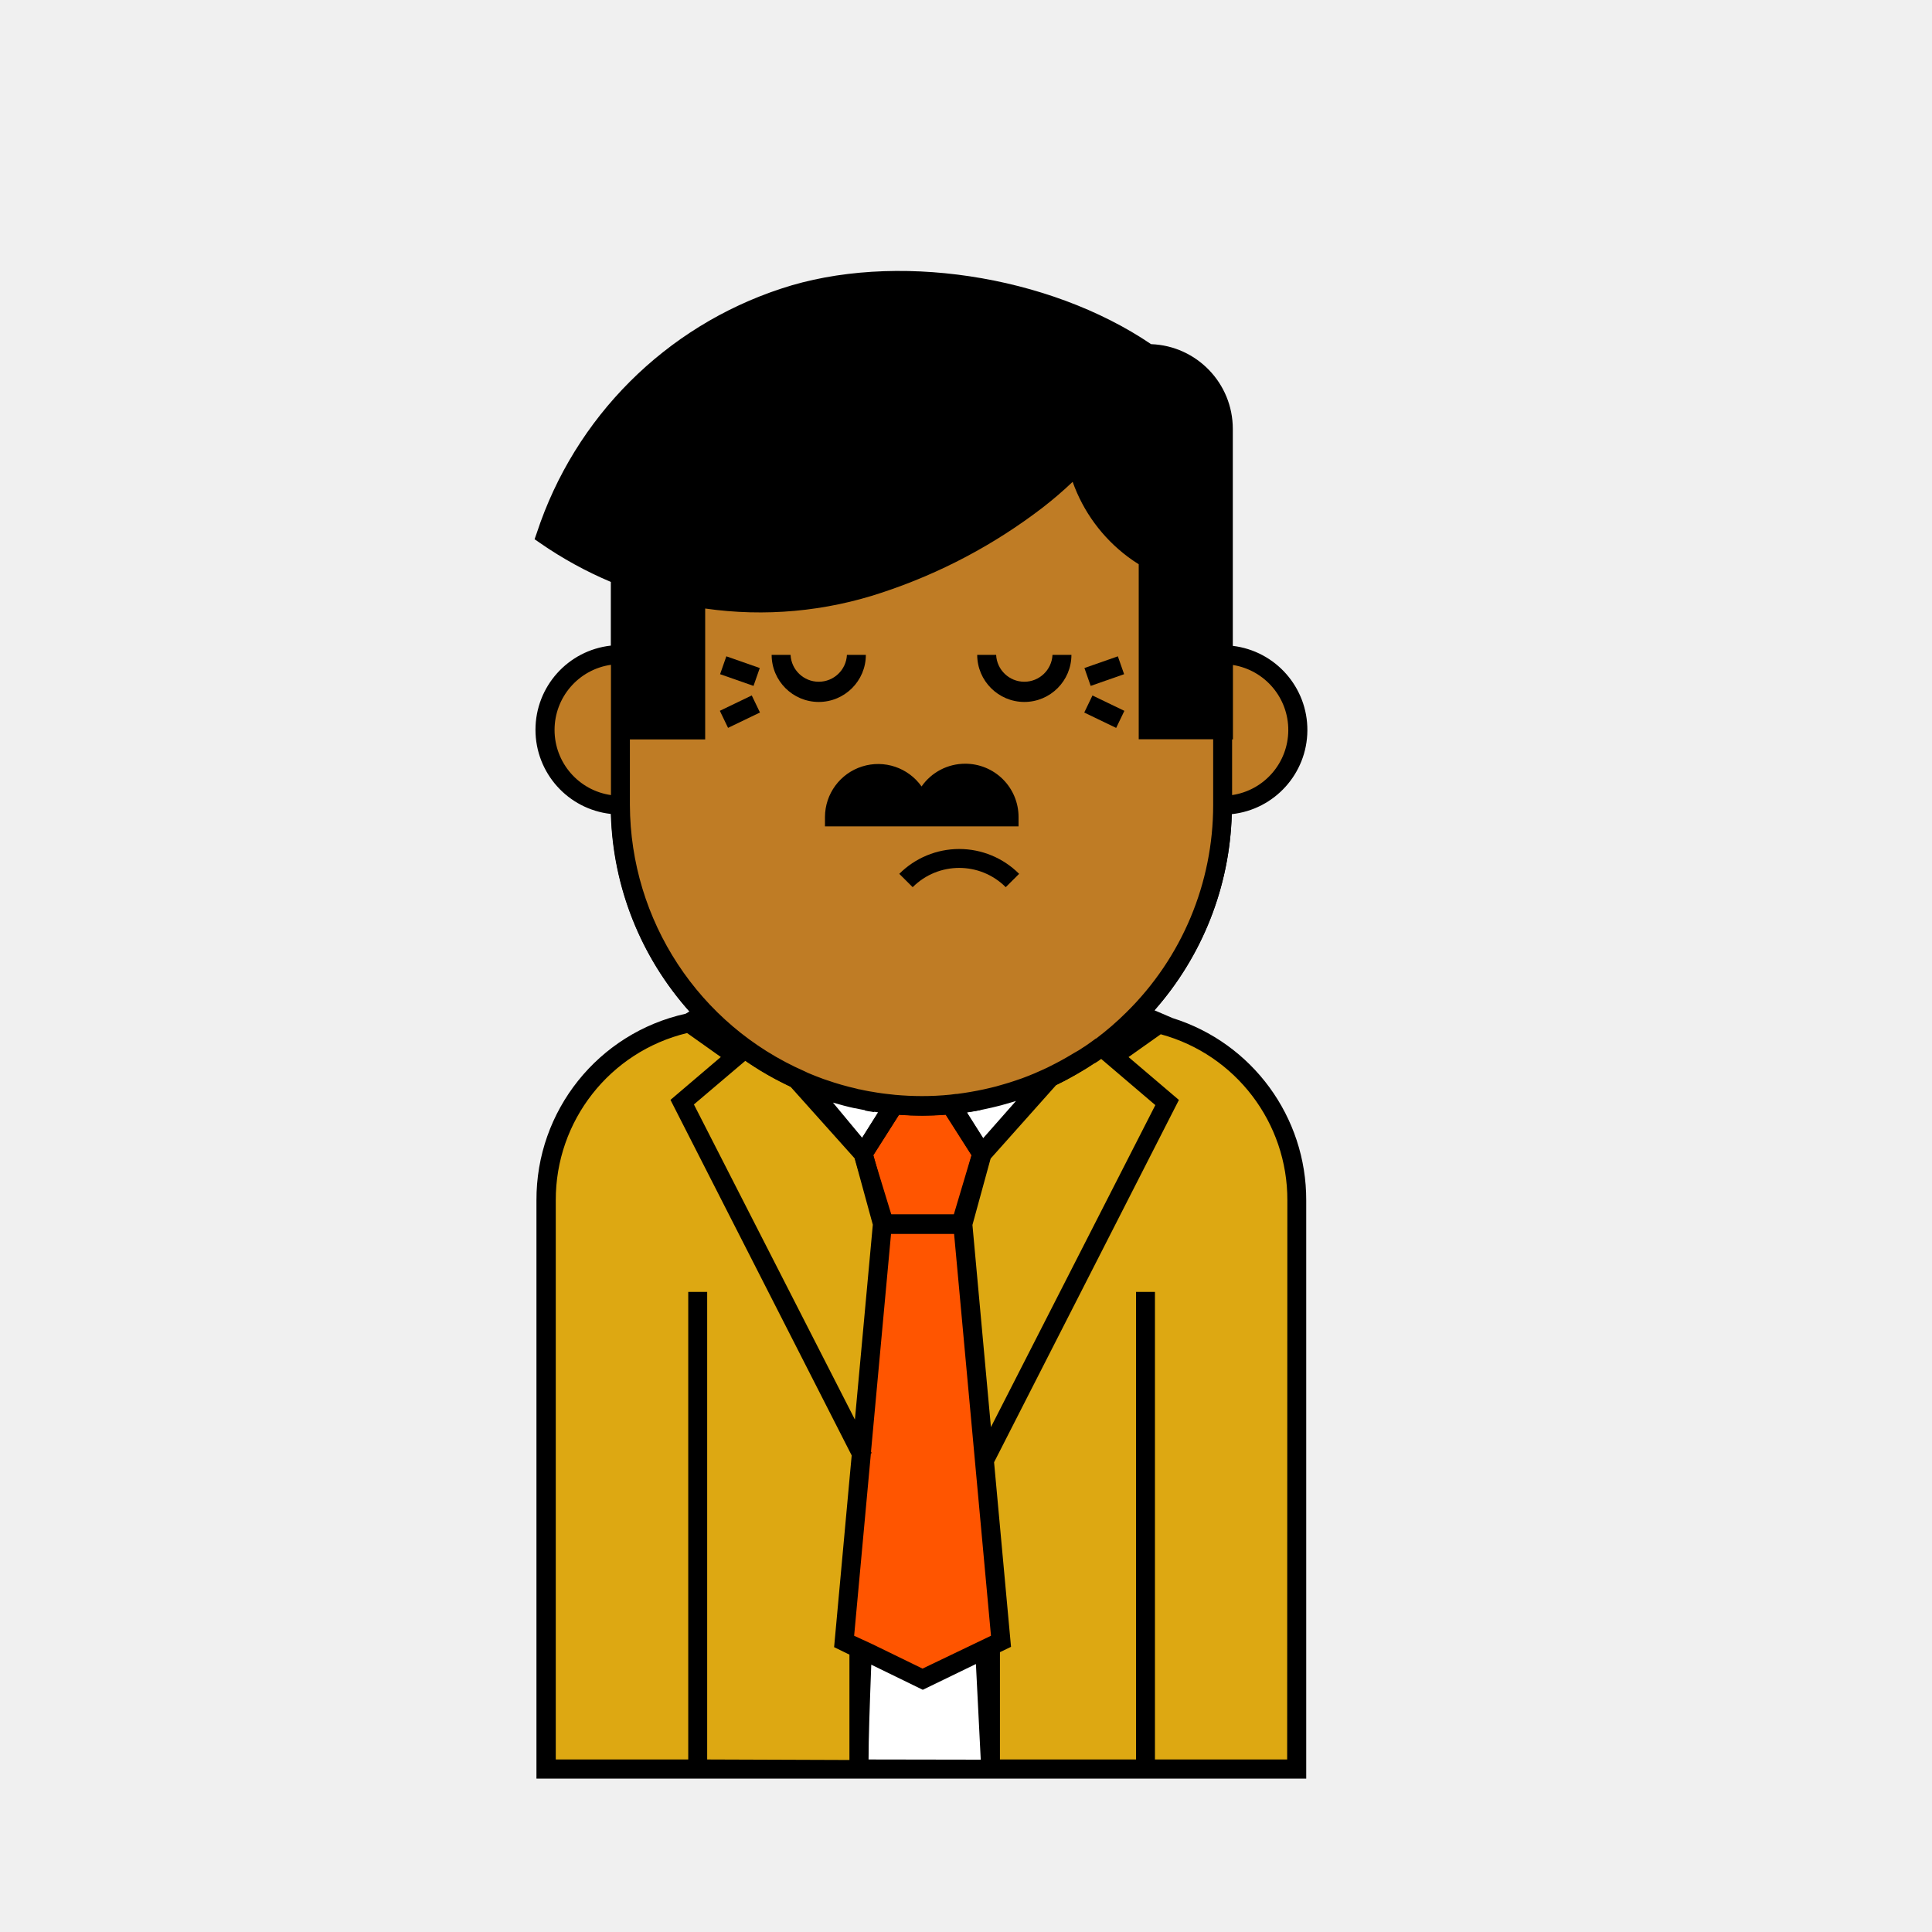
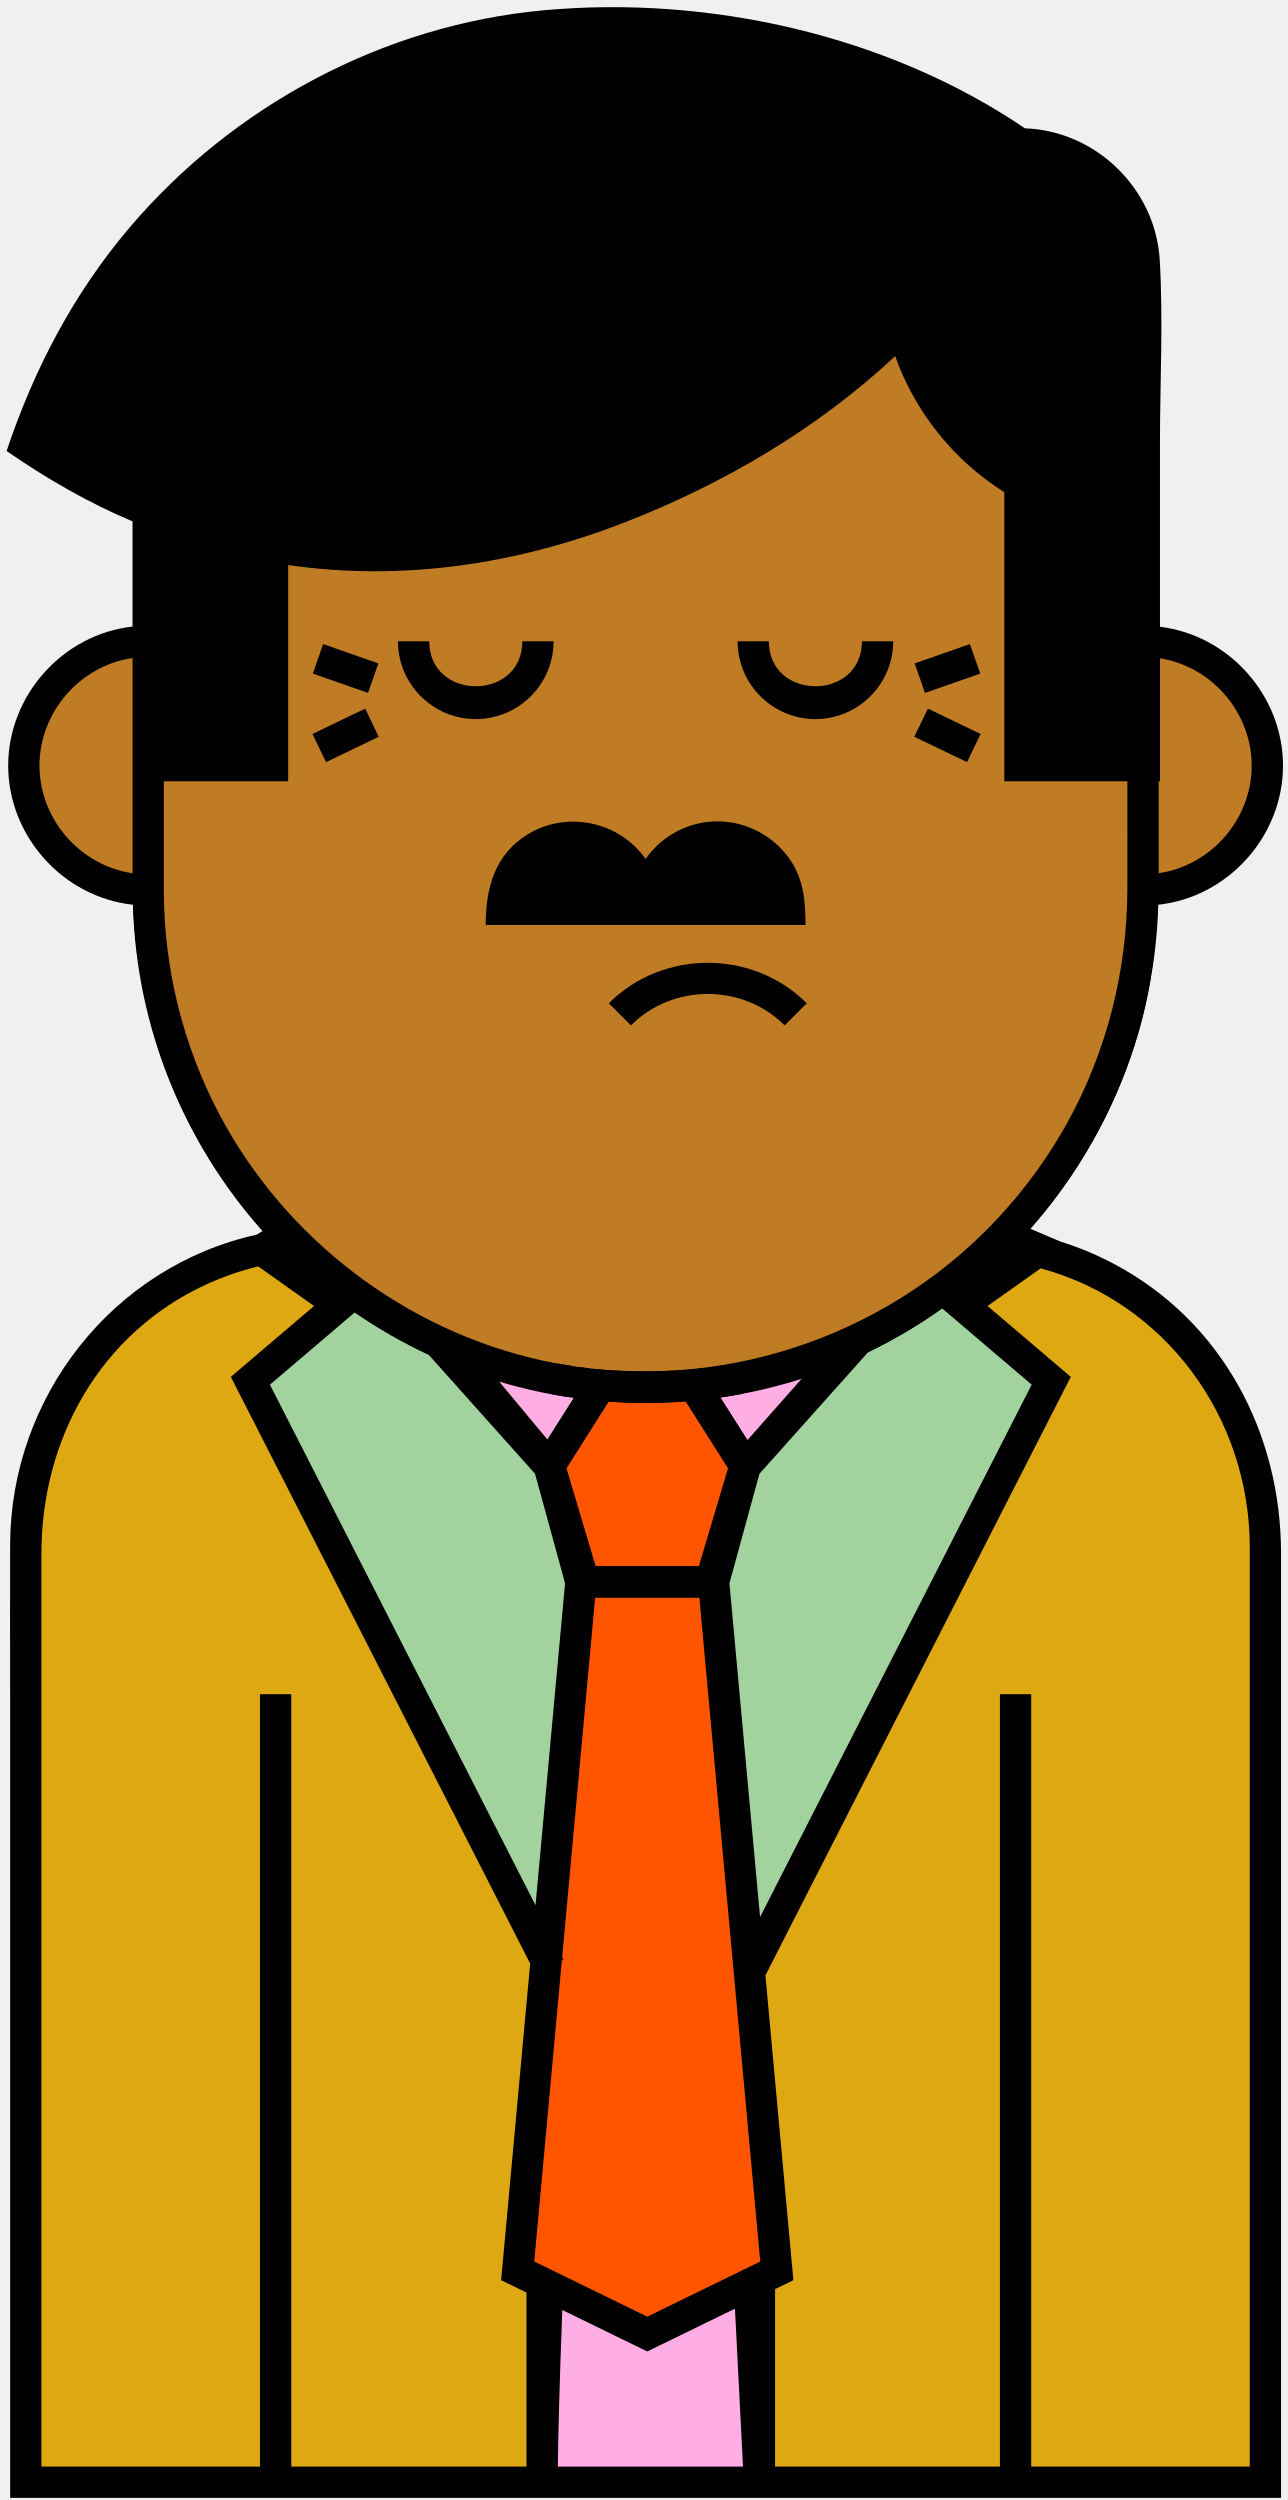
- <svg xmlns="http://www.w3.org/2000/svg" id="Layer_1" data-name="Layer 1" viewBox="0 0 300 300">
-   <defs>
-     <style>.cls-1{fill:#dda812;}.cls-2{fill:#bf7c25;}.cls-3{fill:#fff;}.cls-4{fill:#f50;}</style>
-   </defs>
-   <path class="cls-1" d="M175.93,158.32h0a46.41,46.41,0,0,1-6,5l-.17.12c-.49.34-1,.67-1.5,1l-.2.13c-.51.32-1,.63-1.55.94l-.18.1c-.54.31-1.09.61-1.64.9l-.09,0c-.55.29-1.11.57-1.68.83h0l-10.43,11.8-3,10.89,5.94,64.76-2.58,1.26,1,18.61h47.56v-88.3A28.23,28.23,0,0,0,175.93,158.32Z" />
-   <path class="cls-1" d="M131.07,254.84,137,190.08l-3-10.89-9.26-11.13a46.71,46.71,0,0,1-14.5-9.74h0a28.23,28.23,0,0,0-25.44,28.09v88.3h48.54c0-3.77.2-10.47.51-18.5Z" />
-   <path d="M178.29,54.9c-14.61-10.09-38.41-14.72-56.55-8.67a58.3,58.3,0,0,0-37,37,58.32,58.32,0,0,0,51.75,7.39c11.28-3.76,22.51-10.14,30.74-18.47a23.42,23.42,0,0,0,11,14.71v26.53H190V66.59A11.7,11.7,0,0,0,178.29,54.9Z" />
-   <path d="M96.34,89.4v23.95H108V92.71A59.56,59.56,0,0,1,96.34,89.4Z" />
-   <path class="cls-2" d="M178.29,113.35V86.82a23.42,23.42,0,0,1-11-14.71c-8.23,8.33-19.46,14.71-30.74,18.47a57.94,57.94,0,0,1-28.75,2.07l.25.06v20.64H96.34V125a46.76,46.76,0,0,0,93.51,0V113.35Z" />
-   <path d="M143.1,173.26A48.27,48.27,0,0,1,94.87,125V111.88h11.69V92.71h1.21l.27-1.5h0a57,57,0,0,0,28-2c11.8-3.93,22.51-10.37,30.16-18.12l1.86-1.87.62,2.56A22,22,0,0,0,179,85.54l.73.43v25.91h11.56V125A48.27,48.27,0,0,1,143.1,173.26ZM97.81,114.82V125a45.29,45.29,0,0,0,90.57,0V114.82H176.82V87.65a25,25,0,0,1-10.26-12.8A81.51,81.51,0,0,1,137,92a59.92,59.92,0,0,1-27.49,2.44v20.4Z" />
-   <path class="cls-2" d="M189.85,101.66v11.69H178.29V86.82a23.42,23.42,0,0,1-11-14.71c-8.23,8.33-19.46,14.71-30.74,18.47a57.94,57.94,0,0,1-28.75,2.07l.25.06v20.64H96.34V101.66a11.69,11.69,0,1,0,0,23.38,46.76,46.76,0,0,0,93.51,0,11.69,11.69,0,0,0,0-23.38Z" />
-   <polyline class="cls-1" points="109.39 157.43 107.02 158.86 114.32 164.04 105.95 171.17 134.06 226.26" />
-   <polyline class="cls-1" points="176.8 157.43 180.15 158.86 172.85 164.04 181.23 171.17 152.86 226.78" />
-   <path d="M156.17,137.76a10.22,10.22,0,0,0-14.45,0l-2.08-2.07a13.15,13.15,0,0,1,18.61,0Z" />
-   <path d="M127.13,109a7.32,7.32,0,0,1-7.31-7.31h2.94a4.38,4.38,0,0,0,8.75,0h2.94A7.32,7.32,0,0,1,127.13,109Z" />
-   <path d="M159.06,109a7.33,7.33,0,0,1-7.32-7.31h2.94a4.38,4.38,0,0,0,8.75,0h2.94A7.32,7.32,0,0,1,159.06,109Z" />
-   <rect x="113.43" y="101.47" width="2.94" height="5.5" transform="translate(-21.43 178.23) rotate(-70.71)" />
-   <rect x="112.15" y="109.03" width="5.5" height="2.94" transform="translate(-36.57 60.79) rotate(-25.71)" />
-   <rect x="168.72" y="102.75" width="5.5" height="2.94" transform="translate(-24.81 62.52) rotate(-19.3)" />
-   <rect x="170" y="107.75" width="2.94" height="5.5" transform="translate(-2.47 217.07) rotate(-64.29)" />
-   <path d="M149.86,118.59a8.25,8.25,0,0,0-6.76,3.53,8.26,8.26,0,0,0-15,4.73v1.47h30.06v-1.47A8.27,8.27,0,0,0,149.86,118.59Z" />
-   <path class="cls-3" d="M147.64,171.57l4.83,7.62L163.1,167.3A46.46,46.46,0,0,1,147.64,171.57Z" />
-   <path class="cls-3" d="M123.62,167.54,134,179.19l4.82-7.6A46.37,46.37,0,0,1,123.62,167.54Z" />
-   <path class="cls-4" d="M147.66,171.57c.73-.07,1.45-.16,2.17-.27C149.11,171.41,148.39,171.5,147.66,171.57Z" />
-   <path d="M147.8,173l-.29-2.93c.47,0,.94-.09,1.4-.15l.71-.1.42,2.91h0l-.76.1C148.79,172.93,148.29,173,147.8,173Z" />
-   <path class="cls-4" d="M149.9,171.29c.7-.1,1.39-.22,2.08-.35C151.29,171.07,150.6,171.19,149.9,171.29Z" />
-   <path d="M150.11,172.75l-.42-2.91c.68-.1,1.35-.22,2-.34l.55,2.88c-.71.14-1.42.26-2.14.37Z" />
-   <path class="cls-4" d="M136.69,171.34l1,.12Z" />
-   <path d="M137.48,172.92l-.25,0-.68-.08h-.06l.41-2.91h0l.56.07.32,0Z" />
-   <path class="cls-4" d="M134.58,171c.46.09.92.16,1.38.23C135.5,171.16,135,171.09,134.58,171Z" />
-   <path d="M135.74,172.68c-.48-.07-1-.14-1.42-.23l.53-2.89,1.33.22h0Z" />
-   <path class="cls-4" d="M149.49,190.08h-.3l3.26-10.92-4.81-7.59a45.41,45.41,0,0,1-4.54.22c-1.44,0-2.85-.07-4.25-.2l-4.8,7.57,3.26,10.92H137l-5.94,64.76,12.18,5.94,12.18-5.94Z" />
-   <path d="M150.29,191.55H136.22l-3.77-12.61,5.64-8.89.89.08a44.89,44.89,0,0,0,8.52,0l.9-.09,5.65,8.92Zm-11.88-2.94h9.69l2.75-9.23-4-6.27a47.65,47.65,0,0,1-7.27,0l-4,6.25Z" />
-   <path class="cls-3" d="M143.25,260.78,133.37,256v18.75H153.8V255.64Z" />
-   <path d="M182.09,158.09l-2.82-1.21a48,48,0,0,0,12-30.46,13.15,13.15,0,0,0,.16-26.13V66.59a13.17,13.17,0,0,0-12.69-13.15c-15.93-10.8-40-14.43-57.48-8.61a59.48,59.48,0,0,0-37.9,37.9l-.35,1,.91.63a60.42,60.42,0,0,0,10.93,6v9.89a13.15,13.15,0,0,0,0,26.14,48,48,0,0,0,12.2,30.67l-.58.35a29.56,29.56,0,0,0-23.17,29v89.77H202.83V186.41A29.57,29.57,0,0,0,182.09,158.09Zm9.23-43.27h.13V103.26a10.22,10.22,0,0,1-.13,20.2Zm-96.45-2.94v11.58a10.22,10.22,0,0,1,0-20.23Zm1-24.25a58.3,58.3,0,0,1-9.36-5,56.52,56.52,0,0,1,35.68-35c16.79-5.6,40-2,55.24,8.49l.38.26h.46a10.24,10.24,0,0,1,10.22,10.22v33.6h-.13v11.69h-8.62V86l-.73-.43A22,22,0,0,1,168.7,71.76l-.62-2.56h0l-1.86,1.88-.25.24c-7.63,7.64-18.23,14-29.91,17.87-1.11.37-2.23.7-3.36,1l-.28.06a56.83,56.83,0,0,1-24.38.95h0A56.89,56.89,0,0,1,96.89,88ZM106.56,94v17.89H97.81V91.54A59.53,59.53,0,0,0,106.56,94ZM97.81,125V114.82H109.5V94.49A59.82,59.82,0,0,0,137,92,84.36,84.36,0,0,0,161.9,78.82c1.64-1.27,3.19-2.6,4.66-4a25,25,0,0,0,8.53,11.61c.56.42,1.13.81,1.73,1.19v27.17h11.56V125a45.15,45.15,0,0,1-13.48,32.2h0a45.56,45.56,0,0,1-4.7,4.07l-.05,0c-.56.42-1.13.83-1.71,1.22l-.09.05c-.53.37-1.08.71-1.63,1l-.33.2c-1.09.66-2.22,1.27-3.37,1.84l-.42.21c-.54.26-1.09.5-1.64.74l-.29.13c-.66.28-1.32.54-2,.79l-.15.05c-.6.21-1.21.42-1.82.61l-.67.2-1.32.38-.84.21-1.18.27-.93.19-1.1.2c-.34.06-.68.12-1,.16l-1,.14c-.37,0-.73.09-1.1.12a43.17,43.17,0,0,1-4.42.22c-1.39,0-2.77-.07-4.13-.19l-1.6-.18-.46-.06c-.49-.07-1-.14-1.46-.23l-.56-.09c-.47-.09-.94-.18-1.41-.29-.18,0-.35-.08-.53-.12a41.68,41.68,0,0,1-4.61-1.32l-.51-.17-1.16-.44-.77-.31c-.35-.14-.7-.29-1-.45A45.34,45.34,0,0,1,97.81,125Zm45.44,134.1-7.86-3.83h0L132.63,254l2.43-26.44.17-1.86.13-.07-.11-.22,3.11-33.82h9.79L153.88,254Zm7.63-79.71-2.51,9.18H138.14l-2.52-9.18,4-6.31c1.15.09,2.31.14,3.48.14s2.53-.06,3.77-.16Zm-.75-6.68.09,0,.9-.15,1.32-.23.88-.19c.45-.09.89-.2,1.34-.31l.8-.2c.51-.14,1-.28,1.54-.44l.54-.16.22-.07-5.09,5.77Zm-16.26,3.95-4.53-5.45c1.11.33,2.24.63,3.39.88l.1,0c.48.11.95.2,1.43.29l.65.11c.45.08.9.16,1.35.22h.09Zm-1.16,3.21,2.82,10.3-2.78,30.26-25-48.93,8-6.79.38.25.07.05c.59.39,1.18.77,1.78,1.14l.34.2c.5.31,1,.6,1.53.88l.54.3q.67.36,1.35.69l.71.35.27.14ZM151,190.21l2.82-10.3L164,168.49l1.34-.67.51-.28.46-.25.72-.4.18-.1c.54-.32,1.08-.64,1.68-1l.13-.09,1-.64.05,0,.52-.34.17-.12.23-.17,8.41,7.17-25.53,50Zm-41.19,83v-72.6h-2.94v72.6H86.3V186.41a26.64,26.64,0,0,1,20.39-26l5.24,3.72-7.82,6.66L132.25,226l-.18,1.93-2.55,27.84h0l2.38,1.16v16.36Zm25.06,0c0-3.25.17-8.18.42-14.72l8,3.9,8.25-4,.75,14.85Zm65,0H179.34v-72.6H176.4v72.6H155.27V256.55l1.72-.83-2.63-28.66,28.7-56.26-7.82-6.66,5-3.54a26.64,26.64,0,0,1,19.66,25.81Z" />
+ <svg xmlns="http://www.w3.org/2000/svg" width="121px" height="235px" viewBox="0 0 121 235" version="1.1">
+   <defs />
+   <g id="Symbols" stroke="none" stroke-width="1" fill="none" fill-rule="evenodd">
+     <g id="mateo_lose">
+       <path d="M93.515,116.942 C92.064,118.331 90.572,119.658 88.972,120.874 L98.817,129.793 L70.483,185.788 L73.022,213.461 L70.441,214.719 L71.389,233.328 L118.949,233.328 L118.949,220.463 L118.949,191.692 L118.949,161.758 C118.949,156.306 118.957,150.854 118.949,145.402 C118.929,132.909 110.882,121.58 98.798,117.978 C97.076,117.464 95.304,117.118 93.515,116.942" id="Fill-1" fill="#DDA812" />
+       <path d="M88.972,120.874 C86.334,122.879 83.489,124.611 80.488,126.017 L70.061,137.812 L67.08,148.702 L70.483,185.788 L98.817,129.793 L88.972,120.874 Z" id="Fill-3" fill="#A2D39F" />
+       <path d="M33.288,121.532 C31.371,120.142 29.532,118.617 27.857,116.942 C13.521,118.35 2.514,130.725 2.424,145.049 C2.395,149.606 2.424,154.164 2.424,158.721 L2.424,187.782 L2.424,217.489 L2.424,233.101 L2.424,233.328 L50.958,233.328 C50.958,229.562 51.161,222.865 51.471,214.831 L48.663,213.461 L51.349,184.175 L23.537,129.793 L33.288,121.532 Z" id="Fill-5" fill="#DDA812" />
+       <path d="M51.623,137.812 L42.358,126.682 C39.129,125.305 36.094,123.567 33.288,121.532 L23.537,129.792 L51.349,184.174 L54.603,148.702 L51.623,137.812 Z" id="Fill-7" fill="#A2D39F" />
+       <path d="M95.878,13.524 C83.668,5.085 67.726,1.34 53.008,2.278 C38.21,3.219 24.258,10.174 14.362,21.193 C9.008,27.154 4.904,34.214 2.365,41.813 C11.857,48.375 23.248,52.047 34.789,52.214 C46.85,52.389 58.525,48.501 68.964,42.645 C74.75,39.4 80.191,35.458 84.859,30.73 C86.383,37.003 90.433,42.284 95.878,45.438 L95.878,71.969 L107.567,71.969 L107.567,48.897 L107.567,26.375 C107.567,23.993 107.298,21.716 106.122,19.581 C104.083,15.879 100.105,13.524 95.878,13.524" id="Fill-9" fill="#000000" />
+       <path d="M13.93,48.02 L13.93,71.969 L25.619,71.969 L25.619,51.328 C21.604,50.624 17.684,49.525 13.93,48.02" id="Fill-11" fill="#000000" />
+       <path d="M95.878,71.969 L95.878,45.438 C90.433,42.283 86.383,37.002 84.859,30.73 C79.12,36.541 72.226,41.178 64.913,44.774 C57.222,48.555 48.982,51.315 40.404,52.012 C35.386,52.42 30.318,52.169 25.364,51.276 C25.45,51.291 25.533,51.313 25.619,51.327 L25.619,71.969 L13.93,71.969 C13.93,80.741 13.443,89.534 16.173,98.009 C19.998,109.879 28.642,119.918 39.792,125.497 C51.327,131.269 65.086,131.975 77.156,127.431 C88.878,123.018 98.531,113.845 103.547,102.369 C106.127,96.47 107.417,90.091 107.442,83.657 C107.456,80.161 107.442,76.664 107.442,73.168 L107.442,71.969 L95.878,71.969 Z" id="Fill-13" fill="#BF7C25" />
+       <path d="M15.4,73.438 C15.4,82.132 15.069,90.687 18.081,99.016 C22.083,110.086 30.453,119.342 41.049,124.462 C52.019,129.762 64.972,130.374 76.395,126.136 C87.429,122.042 96.617,113.598 101.65,102.961 C104.505,96.924 105.945,90.32 105.972,83.648 C105.986,80.245 105.972,76.841 105.972,73.438 L94.408,73.438 L94.408,46.268 C89.644,43.282 86.012,38.736 84.146,33.474 C76.906,40.248 68.165,45.394 58.962,49.01 C48.793,53.006 37.95,54.624 27.089,53.046 L27.089,73.438 L15.4,73.438 Z M60.686,131.884 C47.276,131.884 34.282,126.151 25.205,116.288 C16.763,107.116 12.46,95.208 12.46,82.808 L12.46,70.499 L24.149,70.499 L24.149,51.328 L25.356,51.328 L25.626,49.83 L25.629,49.83 C44.22,53.184 63.487,46.351 78.066,34.825 C80.782,32.678 83.238,30.28 85.666,27.821 C86.413,30.893 87.196,33.846 88.865,36.58 C90.959,40.01 93.895,42.59 97.348,44.59 L97.348,70.499 L108.913,70.499 C108.913,79.403 109.519,88.478 106.999,97.128 C103.313,109.78 94.352,120.582 82.633,126.595 C75.863,130.07 68.295,131.884 60.686,131.884 Z" id="Fill-15" fill="#000000" />
+       <path d="M107.443,60.28 L107.443,71.969 L95.879,71.969 L95.879,45.438 C90.433,42.284 86.383,37.003 84.86,30.73 C79.121,36.542 72.226,41.178 64.914,44.774 C57.223,48.555 48.982,51.315 40.404,52.012 C35.387,52.421 30.319,52.17 25.365,51.276 C25.45,51.292 25.534,51.313 25.619,51.328 L25.619,71.969 L13.93,71.969 L13.93,60.28 C7.56,60.28 2.241,65.6 2.241,71.969 C2.241,78.339 7.56,83.658 13.93,83.658 C13.93,103.051 26.356,120.873 44.567,127.561 C62.984,134.326 84.203,128.563 96.708,113.47 C103.62,105.127 107.443,94.492 107.443,83.658 C113.813,83.658 119.132,78.339 119.132,71.969 C119.132,65.599 113.813,60.28 107.443,60.28" id="Fill-17" fill="#BF7C25" />
+       <path d="M73.757,96.386 C69.819,92.448 63.244,92.448 59.305,96.386 L57.226,94.308 C62.298,89.235 70.765,89.235 75.836,94.308 L73.757,96.386 Z" id="Fill-19" fill="#000000" />
+       <path d="M44.724,67.594 C40.691,67.594 37.409,64.313 37.409,60.28 L40.349,60.28 C40.349,65.916 49.099,65.92 49.099,60.28 L52.039,60.28 C52.039,64.313 48.757,67.594 44.724,67.594" id="Fill-21" fill="#000000" />
+       <path d="M76.648,67.594 C72.615,67.594 69.333,64.313 69.333,60.28 L72.273,60.28 C72.273,65.916 81.022,65.92 81.022,60.28 L83.962,60.28 C83.962,64.313 80.681,67.594 76.648,67.594" id="Fill-23" fill="#000000" />
+       <polygon id="Fill-25" fill="#000000" points="34.595 65.135 29.404 63.318 30.375 60.542 35.567 62.36" />
+       <polygon id="Fill-27" fill="#000000" points="30.645 71.642 29.37 68.994 34.326 66.608 35.601 69.256" />
+       <polygon id="Fill-29" fill="#000000" points="86.951 65.135 85.979 62.36 91.171 60.542 92.143 63.318" />
+       <polygon id="Fill-31" fill="#000000" points="90.901 71.642 85.945 69.256 87.221 66.608 92.176 68.994" />
+       <path d="M67.451,77.209 C64.655,77.209 62.182,78.609 60.686,80.741 C58.22,77.227 53.322,76.175 49.649,78.401 C46.494,80.313 45.657,83.482 45.657,86.942 L69.089,86.942 L75.715,86.942 C75.715,84.707 75.551,82.646 74.223,80.744 C72.691,78.551 70.129,77.209 67.451,77.209" id="Fill-33" fill="#000000" />
+       <path d="M65.232,130.191 L70.061,137.812 L80.688,125.925 C75.922,128.184 70.717,129.662 65.232,130.191" id="Fill-35" fill="#FFAEE4" />
+       <path d="M41.209,126.163 L51.624,137.812 L56.438,130.214 C51.044,129.727 45.918,128.324 41.209,126.163" id="Fill-37" fill="#FFAEE4" />
+       <path d="M65.245,130.189 C65.976,130.119 66.702,130.028 67.422,129.924 C66.702,130.029 65.976,130.118 65.245,130.189" id="Fill-39" fill="#FF5500" />
+       <path d="M65.385,131.652 L65.1,128.726 C65.806,128.656 66.51,128.571 67.213,128.469 L67.633,131.38 L67.632,131.38 L67.63,131.38 C66.885,131.489 66.135,131.582 65.385,131.652" id="Fill-41" fill="#000000" />
+       <path d="M67.491,129.913 C68.19,129.811 68.883,129.693 69.572,129.56 C68.883,129.693 68.189,129.81 67.491,129.913" id="Fill-43" fill="#FF5500" />
+       <path d="M67.702,131.368 L67.277,128.459 C67.955,128.359 68.627,128.244 69.295,128.117 L69.848,131.004 C69.139,131.14 68.425,131.263 67.705,131.367 C67.704,131.367 67.703,131.368 67.702,131.368" id="Fill-45" fill="#000000" />
+       <path d="M54.282,129.965 C54.599,130.01 54.92,130.042 55.24,130.079 C54.92,130.042 54.599,130.011 54.282,129.965" id="Fill-47" fill="#FF5500" />
+       <path d="M55.069,131.54 C54.761,131.507 54.452,131.473 54.144,131.431 C54.142,131.432 54.139,131.43 54.138,131.43 C54.118,131.427 54.099,131.425 54.081,131.422 L54.484,128.51 C54.496,128.509 54.511,128.514 54.525,128.516 C54.528,128.516 54.529,128.515 54.532,128.517 C54.825,128.556 55.12,128.587 55.413,128.62 L55.069,131.54 Z" id="Fill-49" fill="#000000" />
+       <path d="M52.172,129.625 C52.629,129.709 53.089,129.781 53.551,129.853 C53.089,129.781 52.629,129.709 52.172,129.625" id="Fill-51" fill="#FF5500" />
+       <path d="M53.329,131.304 C52.853,131.232 52.377,131.157 51.906,131.071 L52.438,128.179 C52.879,128.26 53.325,128.328 53.77,128.398 L53.775,128.398 L53.329,131.304 Z" id="Fill-53" fill="#000000" />
+       <path d="M67.08,148.702 L66.783,148.702 L70.04,137.78 L65.231,130.191 C62.308,130.478 59.362,130.485 56.437,130.215 L51.643,137.78 L54.901,148.702 L54.603,148.702 L48.663,213.461 L60.842,219.402 L73.021,213.461 L67.08,148.702 Z" id="Fill-55" fill="#FF5500" />
+       <path d="M55.996,147.232 L65.687,147.232 L68.44,138.002 L64.469,131.734 C62.058,131.926 59.685,131.936 57.202,131.753 L53.243,138.002 L55.996,147.232 Z M67.879,150.171 L53.805,150.171 L50.043,137.558 L55.677,128.669 C59.134,128.986 62.534,128.98 65.989,128.639 L71.64,137.558 L67.879,150.171 Z" id="Fill-57" fill="#000000" />
+       <polygon id="Fill-59" fill="#FFAEE4" points="60.842 219.402 50.958 214.581 50.958 233.328 71.388 233.328 71.388 214.257" />
+       <path d="M117.478,231.858 L96.933,231.858 L96.933,159.257 L93.992,159.257 L93.992,231.858 L72.858,231.858 L72.858,215.175 L74.578,214.337 L71.949,185.686 L100.653,129.425 L92.833,122.765 L97.823,119.222 C109.609,122.42 117.457,133.309 117.478,145.387 C117.487,150.508 117.478,155.629 117.478,160.751 L117.478,189.003 L117.478,217.121 L117.478,231.643 L117.478,231.858 Z M52.437,231.858 C52.472,228.607 52.611,223.678 52.854,217.141 L60.842,221.037 L69.085,217.016 L69.842,231.858 L52.437,231.858 Z M27.379,231.858 L27.379,159.257 L24.438,159.257 L24.438,231.858 L3.894,231.858 L3.894,219.829 L3.894,192.63 L3.894,163.596 L3.894,146.029 C3.894,135.294 9.392,125.354 19.342,120.758 C20.925,120.028 22.579,119.451 24.275,119.042 L29.519,122.765 L21.699,129.425 L49.836,184.575 C49.046,193.182 48.257,201.79 47.467,210.397 C47.347,211.711 47.226,213.024 47.105,214.337 L49.488,215.499 L49.488,231.858 L27.379,231.858 Z M68.568,148.833 L71.387,138.534 L81.596,127.114 C84.029,125.935 86.363,124.557 88.566,122.992 L96.978,130.158 L71.446,180.203 L68.568,148.833 Z M50.296,138.534 L53.115,148.833 L50.339,179.091 L25.374,130.158 L33.34,123.373 C35.54,124.891 37.89,126.237 40.313,127.367 L50.296,138.534 Z M51.462,135.321 L46.928,129.875 C49.221,130.558 51.572,131.074 53.942,131.406 L51.462,135.321 Z M67.719,131.37 C70.3,130.992 72.867,130.399 75.352,129.606 L70.255,135.373 L67.719,131.37 Z M68.471,138.05 L65.958,147.232 L55.726,147.232 L53.212,138.05 L57.207,131.746 C59.63,131.92 62.04,131.912 64.461,131.723 L68.471,138.05 Z M60.842,217.765 L52.977,213.929 L52.977,213.928 L50.219,212.584 C50.967,204.43 51.715,196.276 52.463,188.123 C52.581,186.842 52.698,185.563 52.815,184.284 L52.953,184.213 L52.842,183.996 L55.945,150.171 L65.739,150.171 L71.464,212.585 L60.842,217.765 Z M15.399,83.658 L15.399,73.438 L27.089,73.438 L27.089,53.116 C37.817,54.663 48.533,53.056 58.593,49.154 C67.934,45.532 76.81,40.337 84.145,33.475 C86.012,38.736 89.677,43.303 94.407,46.268 L94.407,73.438 L105.972,73.438 C105.972,76.832 105.985,80.225 105.972,83.619 C105.942,91.271 104.043,98.823 100.331,105.524 C98.227,109.321 95.576,112.811 92.488,115.862 L92.485,115.863 L92.484,115.866 C81.681,126.533 65.912,131.137 51.064,127.907 C38.115,125.088 26.827,116.47 20.63,104.766 C17.198,98.283 15.399,90.993 15.399,83.658 Z M24.148,52.609 L24.148,70.499 L15.399,70.499 L15.399,50.165 C18.263,51.201 21.183,52.027 24.148,52.609 Z M13.479,46.256 C10.252,44.883 7.117,43.216 4.122,41.228 C8.867,27.868 18.51,16.591 31.061,9.968 C44.097,3.09 59.127,2.186 73.351,5.469 C81.211,7.284 88.775,10.392 95.419,14.994 C100.858,14.954 105.645,18.867 106.067,24.434 C106.203,26.223 106.096,28.054 106.096,29.846 L106.096,52.473 L106.096,58.81 L105.972,58.81 L105.972,70.499 L97.348,70.499 L97.348,44.59 C93.893,42.589 90.959,40.011 88.865,36.58 C87.196,33.847 86.412,30.893 85.665,27.821 C74.189,39.444 58.982,48.293 42.561,50.3 C36.936,50.988 31.207,50.837 25.629,49.83 L25.625,49.83 C21.442,49.08 17.419,47.835 13.479,46.256 Z M12.459,70.499 L12.459,82.083 C7.505,81.366 3.71,76.971 3.71,71.968 C3.71,66.965 7.505,62.572 12.459,61.855 L12.459,70.499 Z M108.912,73.438 L109.037,73.438 L109.037,61.879 C114.009,62.663 117.753,67.136 117.658,72.166 C117.563,77.094 113.796,81.377 108.912,82.083 L108.912,73.438 Z M99.682,116.707 L96.857,115.504 C104.065,107.327 108.545,96.7 108.877,85.046 C115.456,84.329 120.602,78.584 120.602,71.968 C120.602,65.414 115.545,59.708 109.037,58.917 L109.037,41.646 C109.037,35.937 109.351,30.131 109.014,24.429 C108.62,17.754 103.028,12.296 96.345,12.062 C83.401,3.278 66.594,-0.456 51.098,0.968 C36.058,2.35 21.919,9.919 12.159,21.415 C6.909,27.599 3.184,34.726 0.621,42.395 C4.361,44.981 8.265,47.237 12.459,49.011 L12.459,58.897 C5.896,59.631 0.77,65.367 0.77,71.968 C0.77,78.584 5.915,84.329 12.494,85.046 C12.829,96.797 17.379,107.507 24.694,115.712 L24.117,116.06 C10.556,119.072 1.017,131.337 0.953,145.133 C0.931,150.039 0.953,154.945 0.953,159.851 L0.953,189.213 L0.953,219.001 L0.953,234.574 L0.953,234.797 L23.827,234.797 L49.28,234.797 L70.548,234.797 L92.876,234.797 L119.913,234.797 L120.418,234.797 L120.418,222.262 L120.418,194.107 L120.418,163.998 L120.418,146.033 C120.418,134.72 114.879,124.195 104.708,118.803 C103.102,117.952 101.416,117.25 99.682,116.707 Z" id="Fill-61" fill="#000000" />
+     </g>
+   </g>
</svg>
